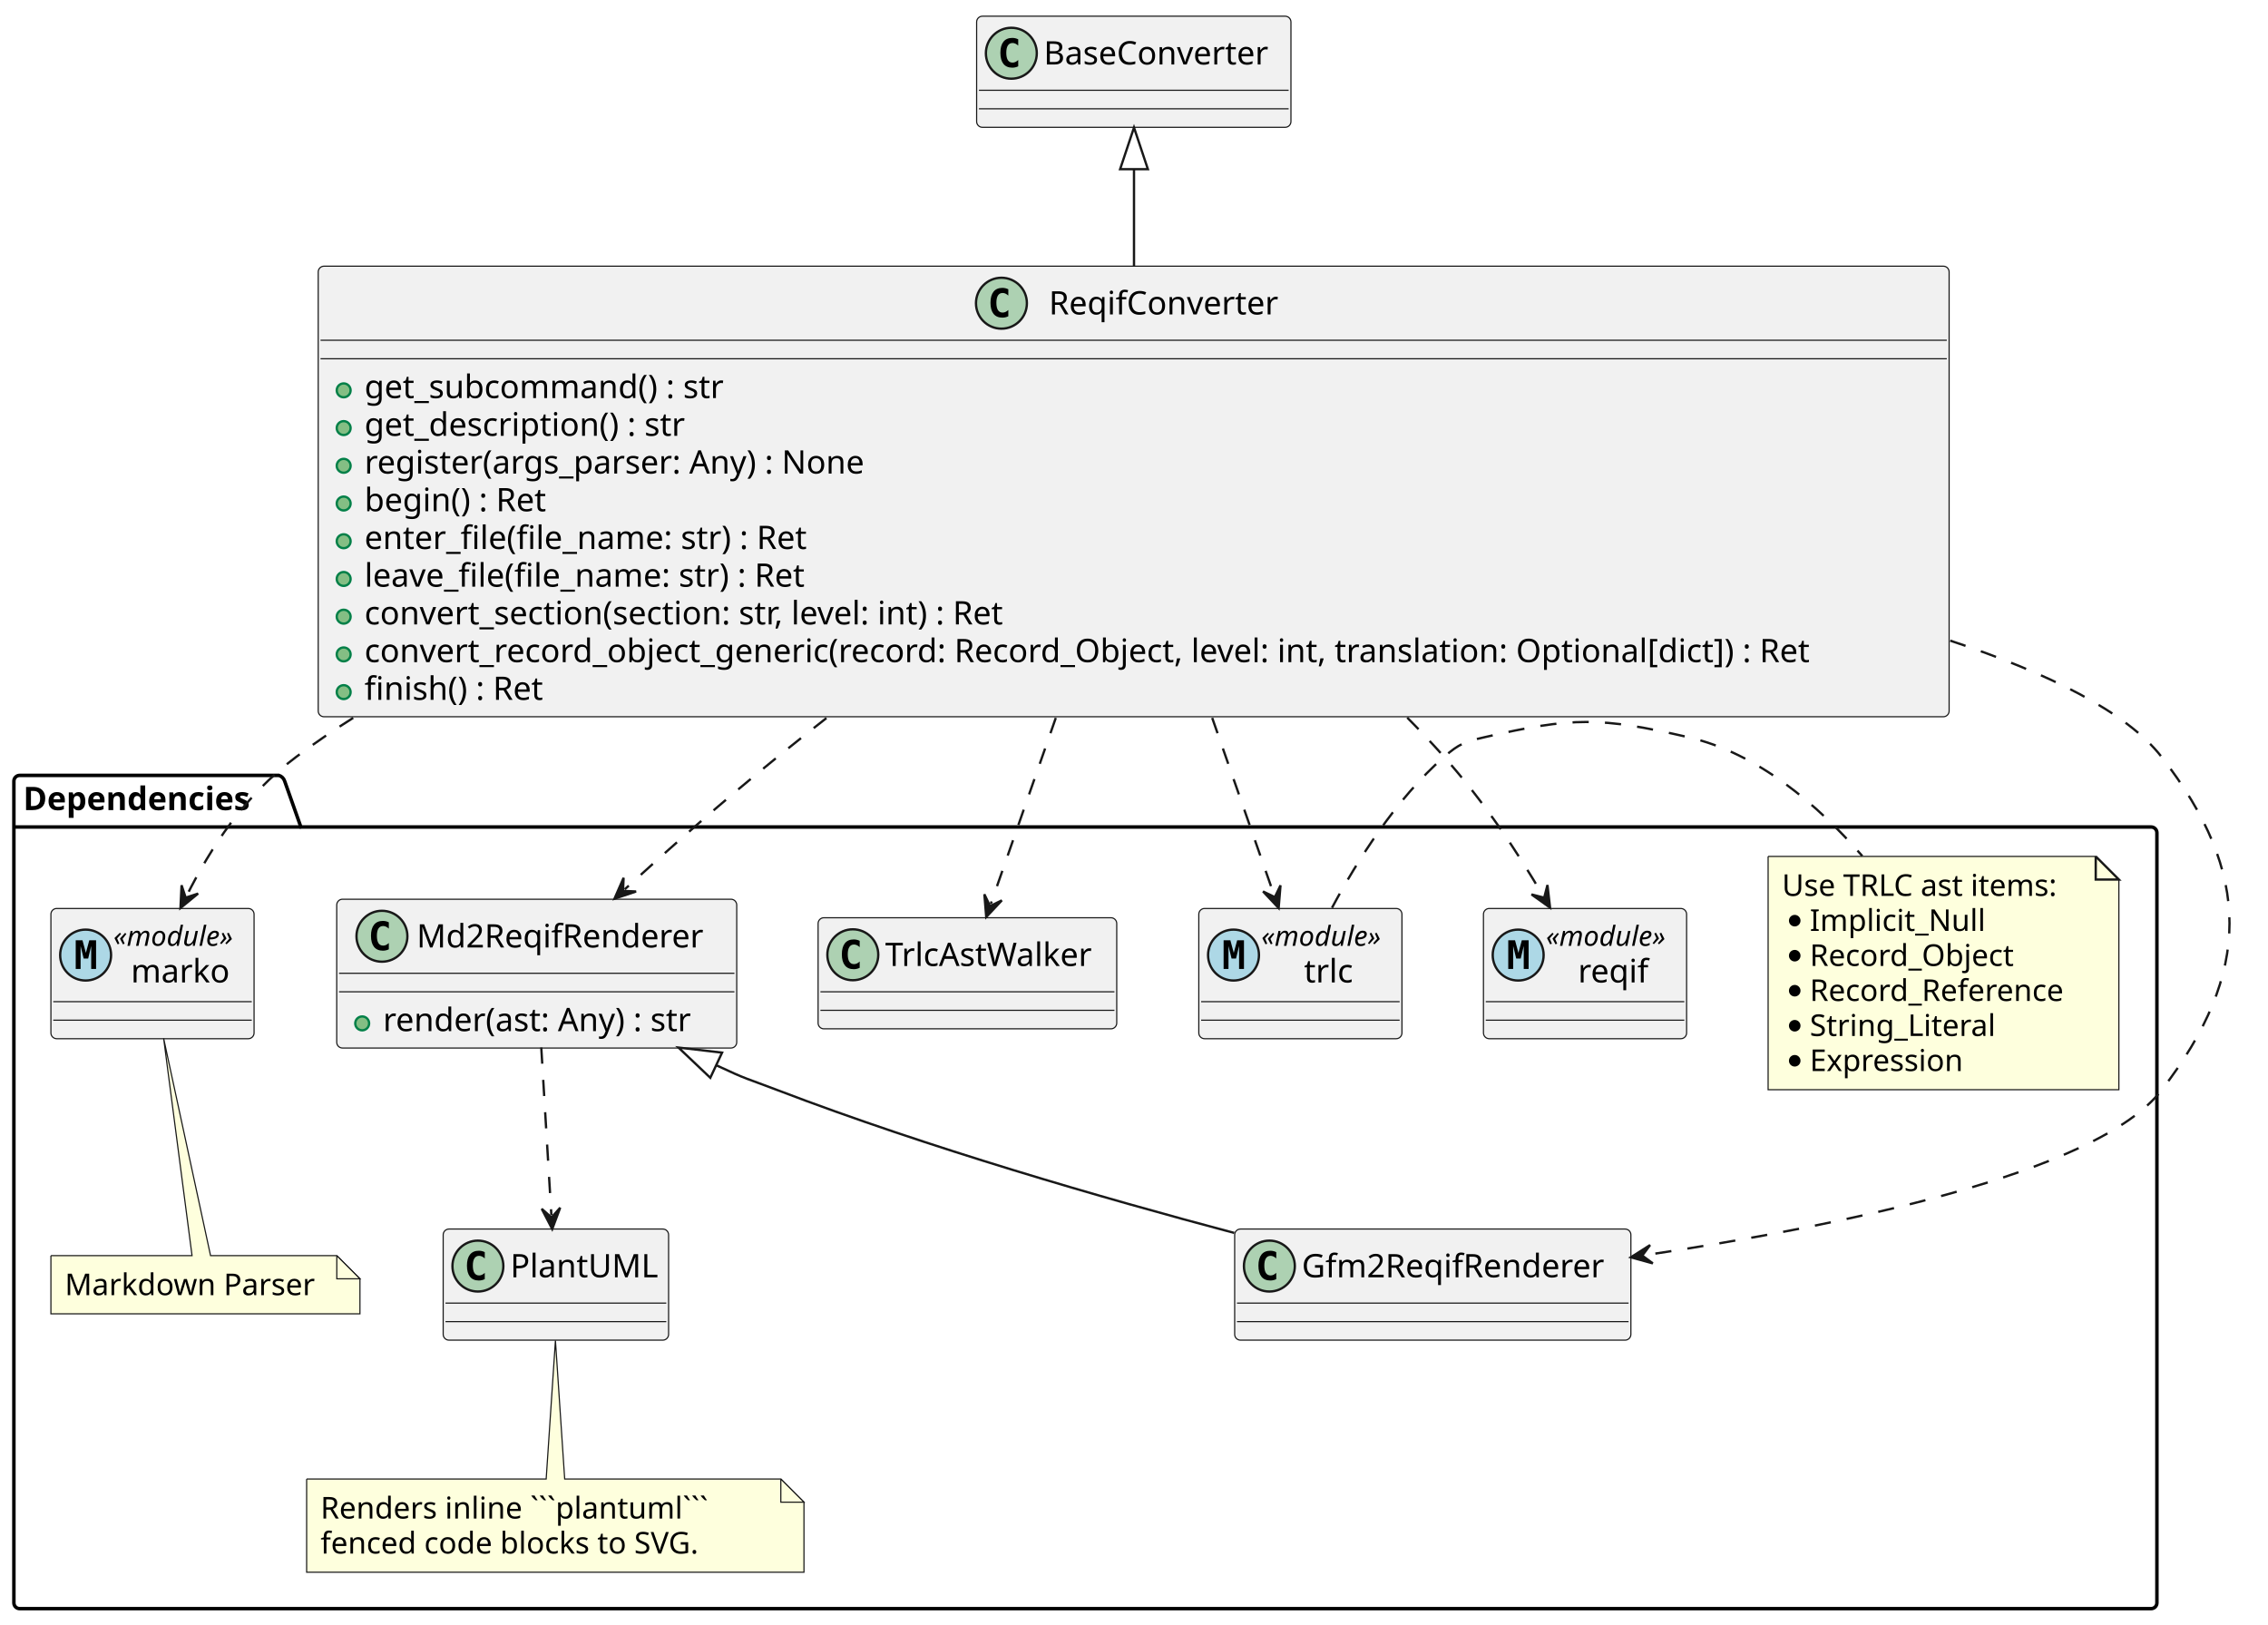
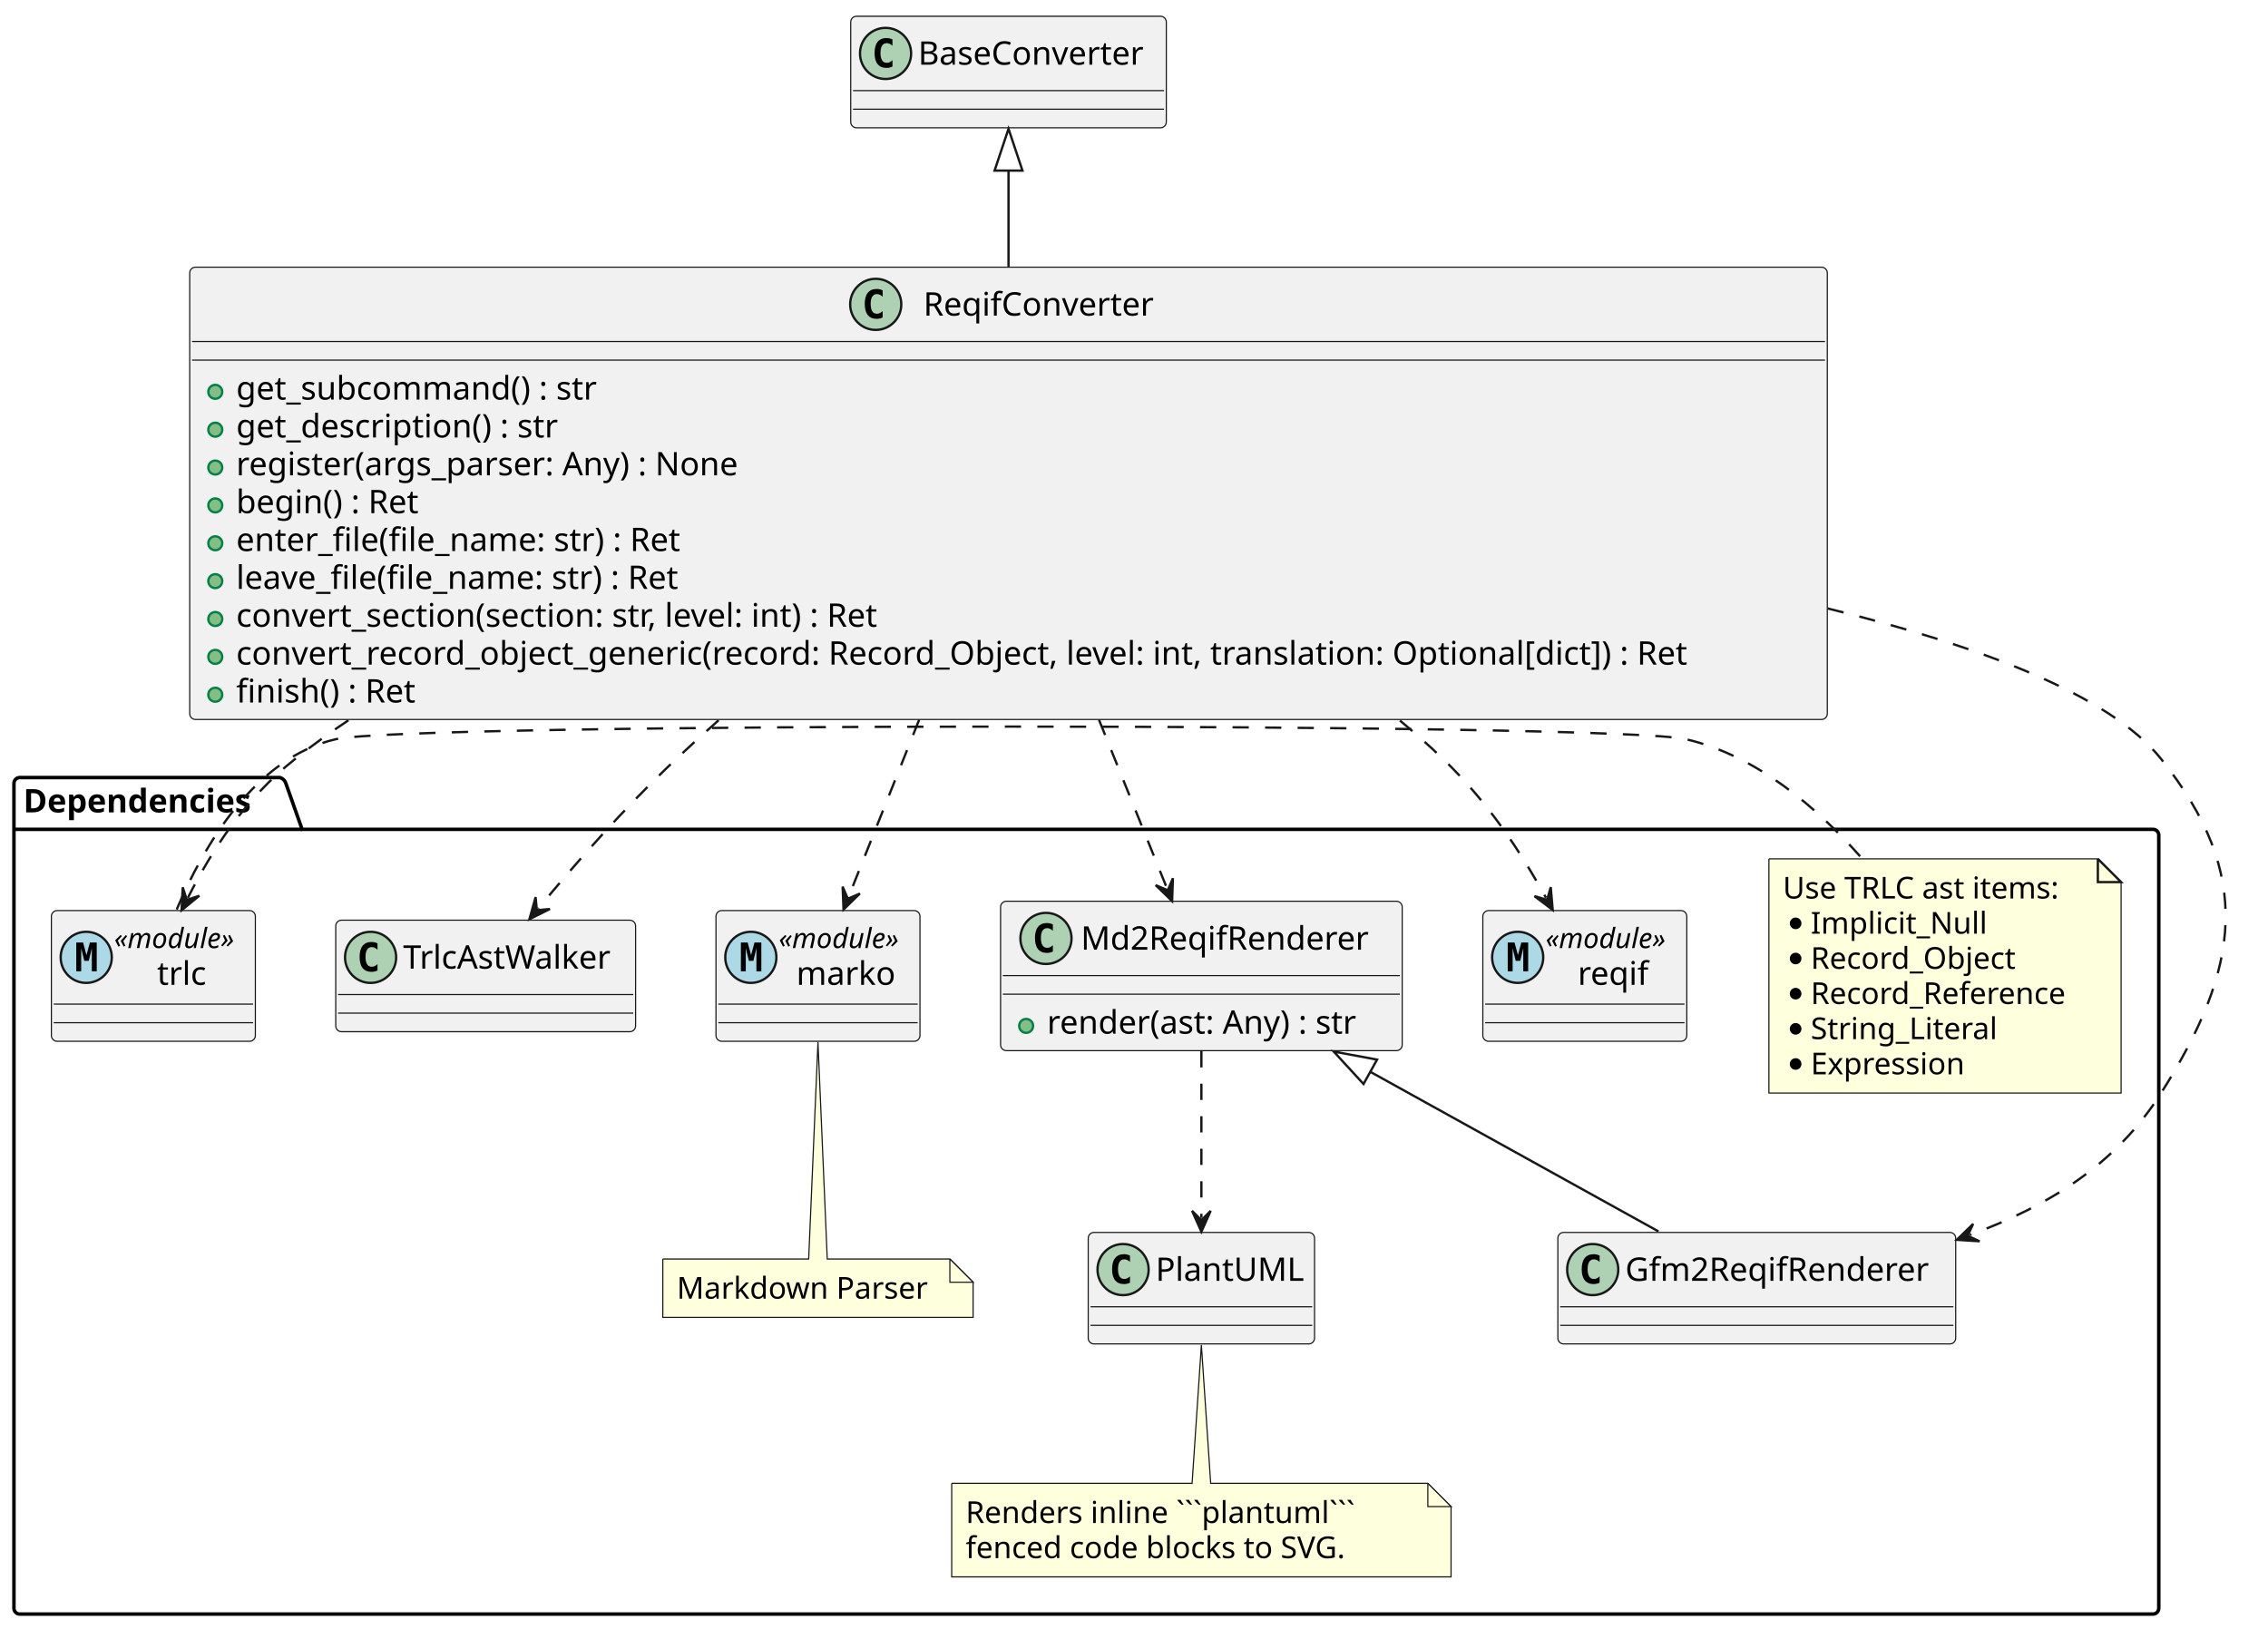
- <svg xmlns="http://www.w3.org/2000/svg" contentStyleType="text/css" data-diagram-type="CLASS" height="702px" preserveAspectRatio="none" style="width:980px;height:702px;background:#FFFFFF;" version="1.1" viewBox="0 0 980 702" width="980px" zoomAndPan="magnify">
+ <svg xmlns="http://www.w3.org/2000/svg" contentStyleType="text/css" data-diagram-type="CLASS" height="701px" preserveAspectRatio="none" style="width:976px;height:701px;background:#FFFFFF;" version="1.1" viewBox="0 0 976 701" width="976px" zoomAndPan="magnify">
  <defs />
  <g>
    <g class="cluster" data-qualified-name="Dependencies" data-source-line="17" id="ent0005">
-       <path d="M8.5,335 L120.509,335 A3.75,3.75 0 0 1 123.009,337.5 L130.009,357.297 L929.5,357.297 A2.5,2.5 0 0 1 932,359.797 L932,692.5 A2.5,2.5 0 0 1 929.5,695 L8.5,695 A2.5,2.5 0 0 1 6,692.5 L6,337.5 A2.5,2.5 0 0 1 8.5,335" fill="none" style="stroke:#000000;stroke-width:1.5;" />
-       <line style="stroke:#000000;stroke-width:1.5;" x1="6" x2="130.009" y1="357.297" y2="357.297" />
-       <text fill="#000000" font-family="sans-serif" font-size="14" font-weight="bold" lengthAdjust="spacing" textLength="111.009" x="10" y="349.995">Dependencies</text>
+       <path d="M8.5,334.67 L120.509,334.67 A3.75,3.75 0 0 1 123.009,337.17 L130.009,356.967 L926.5,356.967 A2.5,2.5 0 0 1 929,359.467 L929,692.23 A2.5,2.5 0 0 1 926.5,694.73 L8.5,694.73 A2.5,2.5 0 0 1 6,692.23 L6,337.17 A2.5,2.5 0 0 1 8.5,334.67" fill="none" style="stroke:#000000;stroke-width:1.5;" />
+       <line style="stroke:#000000;stroke-width:1.5;" x1="6" x2="130.009" y1="356.967" y2="356.967" />
+       <text fill="#000000" font-family="sans-serif" font-size="14" font-weight="bold" lengthAdjust="spacing" textLength="111.009" x="10" y="349.665">Dependencies</text>
    </g>
    <g class="entity" data-qualified-name="Dependencies.trlc" data-source-line="19" id="ent0006">
-       <rect fill="#F1F1F1" height="56.266" rx="2.5" ry="2.5" style="stroke:#181818;stroke-width:0.5;" width="87.783" x="518" y="392.5" />
-       <ellipse cx="533" cy="412.633" fill="#ADD8E6" rx="11" ry="11" style="stroke:#181818;stroke-width:1;" />
-       <path d="M528.719,406.242 L531.641,406.242 L533.109,411.68 L534.578,406.242 L537.516,406.242 L537.516,418.633 L535.406,418.633 L535.406,408.711 L534.094,414.133 L532.156,414.133 L530.828,408.711 L530.828,418.633 L528.719,418.633 L528.719,406.242 Z " fill="#000000" />
-       <text fill="#000000" font-family="sans-serif" font-size="12" font-style="italic" lengthAdjust="spacing" textLength="59.783" x="545" y="408.639">«module»</text>
-       <text fill="#000000" font-family="sans-serif" font-size="14" lengthAdjust="spacing" textLength="22.832" x="563.476" y="424.464">trlc</text>
-       <line style="stroke:#181818;stroke-width:0.5;" x1="519" x2="604.783" y1="432.766" y2="432.766" />
-       <line style="stroke:#181818;stroke-width:0.5;" x1="519" x2="604.783" y1="440.766" y2="440.766" />
+       <rect fill="#F1F1F1" height="56.266" rx="2.5" ry="2.5" style="stroke:#181818;stroke-width:0.5;" width="87.783" x="22.11" y="391.93" />
+       <ellipse cx="37.11" cy="412.063" fill="#ADD8E6" rx="11" ry="11" style="stroke:#181818;stroke-width:1;" />
+       <path d="M32.829,405.672 L35.751,405.672 L37.219,411.11 L38.688,405.672 L41.626,405.672 L41.626,418.063 L39.516,418.063 L39.516,408.141 L38.204,413.563 L36.266,413.563 L34.938,408.141 L34.938,418.063 L32.829,418.063 L32.829,405.672 Z " fill="#000000" />
+       <text fill="#000000" font-family="sans-serif" font-size="12" font-style="italic" lengthAdjust="spacing" textLength="59.783" x="49.11" y="408.069">«module»</text>
+       <text fill="#000000" font-family="sans-serif" font-size="14" lengthAdjust="spacing" textLength="22.832" x="67.586" y="423.894">trlc</text>
+       <line style="stroke:#181818;stroke-width:0.5;" x1="23.11" x2="108.893" y1="432.196" y2="432.196" />
+       <line style="stroke:#181818;stroke-width:0.5;" x1="23.11" x2="108.893" y1="440.196" y2="440.196" />
    </g>
    <g class="entity" data-qualified-name="Dependencies.GMN7" data-source-line="23" id="ent0008">
-       <path d="M764,370 L764,470.797 L915.562,470.797 L915.562,380 L905.562,370 L764,370" fill="#FEFFDD" style="stroke:#181818;stroke-width:0.5;" />
-       <path d="M905.562,370 L905.562,380 L915.562,380 L905.562,370" fill="#FEFFDD" style="stroke:#181818;stroke-width:1;" />
-       <text fill="#000000" font-family="sans-serif" font-size="13" lengthAdjust="spacing" textLength="130.336" x="770" y="387.067">Use TRLC ast items:</text>
-       <ellipse cx="775.5" cy="397.766" fill="#000000" rx="2.5" ry="2.5" />
-       <text fill="#000000" font-family="sans-serif" font-size="13" lengthAdjust="spacing" textLength="79.517" x="782" y="402.2">Implicit_Null</text>
-       <ellipse cx="775.5" cy="412.898" fill="#000000" rx="2.5" ry="2.5" />
-       <text fill="#000000" font-family="sans-serif" font-size="13" lengthAdjust="spacing" textLength="94.567" x="782" y="417.332">Record_Object</text>
-       <ellipse cx="775.5" cy="428.031" fill="#000000" rx="2.5" ry="2.5" />
-       <text fill="#000000" font-family="sans-serif" font-size="13" lengthAdjust="spacing" textLength="118.561" x="782" y="432.465">Record_Reference</text>
-       <ellipse cx="775.5" cy="443.164" fill="#000000" rx="2.5" ry="2.5" />
-       <text fill="#000000" font-family="sans-serif" font-size="13" lengthAdjust="spacing" textLength="86.169" x="782" y="447.598">String_Literal</text>
-       <ellipse cx="775.5" cy="458.297" fill="#000000" rx="2.5" ry="2.5" />
-       <text fill="#000000" font-family="sans-serif" font-size="13" lengthAdjust="spacing" textLength="70.853" x="782" y="462.731">Expression</text>
+       <path d="M761.22,369.67 L761.22,470.467 L912.782,470.467 L912.782,379.67 L902.782,369.67 L761.22,369.67" fill="#FEFFDD" style="stroke:#181818;stroke-width:0.5;" />
+       <path d="M902.782,369.67 L902.782,379.67 L912.782,379.67 L902.782,369.67" fill="#FEFFDD" style="stroke:#181818;stroke-width:1;" />
+       <text fill="#000000" font-family="sans-serif" font-size="13" lengthAdjust="spacing" textLength="130.336" x="767.22" y="386.737">Use TRLC ast items:</text>
+       <ellipse cx="772.72" cy="397.436" fill="#000000" rx="2.5" ry="2.5" />
+       <text fill="#000000" font-family="sans-serif" font-size="13" lengthAdjust="spacing" textLength="79.517" x="779.22" y="401.87">Implicit_Null</text>
+       <ellipse cx="772.72" cy="412.568" fill="#000000" rx="2.5" ry="2.5" />
+       <text fill="#000000" font-family="sans-serif" font-size="13" lengthAdjust="spacing" textLength="94.567" x="779.22" y="417.002">Record_Object</text>
+       <ellipse cx="772.72" cy="427.701" fill="#000000" rx="2.5" ry="2.5" />
+       <text fill="#000000" font-family="sans-serif" font-size="13" lengthAdjust="spacing" textLength="118.561" x="779.22" y="432.135">Record_Reference</text>
+       <ellipse cx="772.72" cy="442.834" fill="#000000" rx="2.5" ry="2.5" />
+       <text fill="#000000" font-family="sans-serif" font-size="13" lengthAdjust="spacing" textLength="86.169" x="779.22" y="447.268">String_Literal</text>
+       <ellipse cx="772.72" cy="457.967" fill="#000000" rx="2.5" ry="2.5" />
+       <text fill="#000000" font-family="sans-serif" font-size="13" lengthAdjust="spacing" textLength="70.853" x="779.22" y="462.401">Expression</text>
    </g>
    <g class="entity" data-qualified-name="Dependencies.TrlcAstWalker" data-source-line="31" id="ent0010">
-       <rect fill="#F1F1F1" height="48" rx="2.5" ry="2.5" style="stroke:#181818;stroke-width:0.5;" width="129.043" x="353.5" y="396.5" />
-       <ellipse cx="368.5" cy="412.5" fill="#ADD1B2" rx="11" ry="11" style="stroke:#181818;stroke-width:1;" />
-       <path d="M371.469,418.141 Q370.891,418.438 370.25,418.578 Q369.609,418.734 368.906,418.734 Q366.406,418.734 365.078,417.094 Q363.766,415.438 363.766,412.312 Q363.766,409.188 365.078,407.531 Q366.406,405.875 368.906,405.875 Q369.609,405.875 370.25,406.031 Q370.906,406.188 371.469,406.484 L371.469,409.203 Q370.844,408.625 370.25,408.359 Q369.656,408.078 369.031,408.078 Q367.688,408.078 367,409.156 Q366.312,410.219 366.312,412.312 Q366.312,414.406 367,415.484 Q367.688,416.547 369.031,416.547 Q369.656,416.547 370.25,416.281 Q370.844,416 371.469,415.422 L371.469,418.141 Z " fill="#000000" />
-       <text fill="#000000" font-family="sans-serif" font-size="14" lengthAdjust="spacing" textLength="97.043" x="382.5" y="417.347">TrlcAstWalker</text>
-       <line style="stroke:#181818;stroke-width:0.5;" x1="354.5" x2="481.543" y1="428.5" y2="428.5" />
-       <line style="stroke:#181818;stroke-width:0.5;" x1="354.5" x2="481.543" y1="436.5" y2="436.5" />
+       <rect fill="#F1F1F1" height="48" rx="2.5" ry="2.5" style="stroke:#181818;stroke-width:0.5;" width="129.043" x="144.48" y="396.07" />
+       <ellipse cx="159.48" cy="412.07" fill="#ADD1B2" rx="11" ry="11" style="stroke:#181818;stroke-width:1;" />
+       <path d="M162.449,417.711 Q161.871,418.007 161.23,418.148 Q160.589,418.304 159.886,418.304 Q157.386,418.304 156.058,416.664 Q154.746,415.007 154.746,411.882 Q154.746,408.757 156.058,407.101 Q157.386,405.445 159.886,405.445 Q160.589,405.445 161.23,405.601 Q161.886,405.757 162.449,406.054 L162.449,408.773 Q161.824,408.195 161.23,407.929 Q160.636,407.648 160.011,407.648 Q158.667,407.648 157.98,408.726 Q157.292,409.789 157.292,411.882 Q157.292,413.976 157.98,415.054 Q158.667,416.117 160.011,416.117 Q160.636,416.117 161.23,415.851 Q161.824,415.57 162.449,414.992 L162.449,417.711 Z " fill="#000000" />
+       <text fill="#000000" font-family="sans-serif" font-size="14" lengthAdjust="spacing" textLength="97.043" x="173.48" y="416.917">TrlcAstWalker</text>
+       <line style="stroke:#181818;stroke-width:0.5;" x1="145.48" x2="272.523" y1="428.07" y2="428.07" />
+       <line style="stroke:#181818;stroke-width:0.5;" x1="145.48" x2="272.523" y1="436.07" y2="436.07" />
    </g>
    <g class="entity" data-qualified-name="Dependencies.Md2ReqifRenderer" data-source-line="34" id="ent0011">
-       <rect fill="#F1F1F1" height="64.297" rx="2.5" ry="2.5" style="stroke:#181818;stroke-width:0.5;" width="172.843" x="145.5" y="388.5" />
-       <ellipse cx="165.038" cy="404.5" fill="#ADD1B2" rx="11" ry="11" style="stroke:#181818;stroke-width:1;" />
-       <path d="M168.007,410.141 Q167.429,410.438 166.788,410.578 Q166.148,410.734 165.445,410.734 Q162.945,410.734 161.616,409.094 Q160.304,407.438 160.304,404.312 Q160.304,401.188 161.616,399.531 Q162.945,397.875 165.445,397.875 Q166.148,397.875 166.788,398.031 Q167.445,398.188 168.007,398.484 L168.007,401.203 Q167.382,400.625 166.788,400.359 Q166.195,400.078 165.57,400.078 Q164.226,400.078 163.538,401.156 Q162.851,402.219 162.851,404.312 Q162.851,406.406 163.538,407.484 Q164.226,408.547 165.57,408.547 Q166.195,408.547 166.788,408.281 Q167.382,408 168.007,407.422 L168.007,410.141 Z " fill="#000000" />
-       <text fill="#000000" font-family="sans-serif" font-size="14" lengthAdjust="spacing" textLength="130.758" x="180.047" y="409.347">Md2ReqifRenderer</text>
-       <line style="stroke:#181818;stroke-width:0.5;" x1="146.5" x2="317.343" y1="420.5" y2="420.5" />
-       <line style="stroke:#181818;stroke-width:0.5;" x1="146.5" x2="317.343" y1="428.5" y2="428.5" />
+       <rect fill="#F1F1F1" height="64.297" rx="2.5" ry="2.5" style="stroke:#181818;stroke-width:0.5;" width="172.843" x="430.58" y="387.92" />
+       <ellipse cx="450.118" cy="403.92" fill="#ADD1B2" rx="11" ry="11" style="stroke:#181818;stroke-width:1;" />
+       <path d="M453.087,409.561 Q452.509,409.858 451.868,409.998 Q451.228,410.154 450.524,410.154 Q448.024,410.154 446.696,408.514 Q445.384,406.858 445.384,403.733 Q445.384,400.608 446.696,398.951 Q448.024,397.295 450.524,397.295 Q451.228,397.295 451.868,397.451 Q452.524,397.608 453.087,397.904 L453.087,400.623 Q452.462,400.045 451.868,399.779 Q451.274,399.498 450.649,399.498 Q449.306,399.498 448.618,400.576 Q447.931,401.639 447.931,403.733 Q447.931,405.826 448.618,406.904 Q449.306,407.967 450.649,407.967 Q451.274,407.967 451.868,407.701 Q452.462,407.42 453.087,406.842 L453.087,409.561 Z " fill="#000000" />
+       <text fill="#000000" font-family="sans-serif" font-size="14" lengthAdjust="spacing" textLength="130.758" x="465.127" y="408.767">Md2ReqifRenderer</text>
+       <line style="stroke:#181818;stroke-width:0.5;" x1="431.58" x2="602.423" y1="419.92" y2="419.92" />
+       <line style="stroke:#181818;stroke-width:0.5;" x1="431.58" x2="602.423" y1="427.92" y2="427.92" />
      <g data-visibility-modifier="PUBLIC_METHOD">
-         <ellipse cx="156.5" cy="442.148" fill="#84BE84" rx="3" ry="3" style="stroke:#038048;stroke-width:1;" />
+         <ellipse cx="441.58" cy="441.568" fill="#84BE84" rx="3" ry="3" style="stroke:#038048;stroke-width:1;" />
      </g>
-       <text fill="#000000" font-family="sans-serif" font-size="14" lengthAdjust="spacing" textLength="146.843" x="165.5" y="445.495">render(ast: Any) : str</text>
+       <text fill="#000000" font-family="sans-serif" font-size="14" lengthAdjust="spacing" textLength="146.843" x="450.58" y="444.915">render(ast: Any) : str</text>
    </g>
    <g class="entity" data-qualified-name="Dependencies.Gfm2ReqifRenderer" data-source-line="38" id="ent0012">
-       <rect fill="#F1F1F1" height="48" rx="2.5" ry="2.5" style="stroke:#181818;stroke-width:0.5;" width="171.207" x="533.5" y="531" />
-       <ellipse cx="548.5" cy="547" fill="#ADD1B2" rx="11" ry="11" style="stroke:#181818;stroke-width:1;" />
-       <path d="M551.469,552.641 Q550.891,552.938 550.25,553.078 Q549.609,553.234 548.906,553.234 Q546.406,553.234 545.078,551.594 Q543.766,549.938 543.766,546.812 Q543.766,543.688 545.078,542.031 Q546.406,540.375 548.906,540.375 Q549.609,540.375 550.25,540.531 Q550.906,540.688 551.469,540.984 L551.469,543.703 Q550.844,543.125 550.25,542.859 Q549.656,542.578 549.031,542.578 Q547.688,542.578 547,543.656 Q546.312,544.719 546.312,546.812 Q546.312,548.906 547,549.984 Q547.688,551.047 549.031,551.047 Q549.656,551.047 550.25,550.781 Q550.844,550.5 551.469,549.922 L551.469,552.641 Z " fill="#000000" />
-       <text fill="#000000" font-family="sans-serif" font-size="14" lengthAdjust="spacing" textLength="139.207" x="562.5" y="551.847">Gfm2ReqifRenderer</text>
-       <line style="stroke:#181818;stroke-width:0.5;" x1="534.5" x2="703.707" y1="563" y2="563" />
-       <line style="stroke:#181818;stroke-width:0.5;" x1="534.5" x2="703.707" y1="571" y2="571" />
+       <rect fill="#F1F1F1" height="48" rx="2.5" ry="2.5" style="stroke:#181818;stroke-width:0.5;" width="171.207" x="670.4" y="530.46" />
+       <ellipse cx="685.4" cy="546.46" fill="#ADD1B2" rx="11" ry="11" style="stroke:#181818;stroke-width:1;" />
+       <path d="M688.369,552.101 Q687.791,552.398 687.15,552.538 Q686.509,552.694 685.806,552.694 Q683.306,552.694 681.978,551.054 Q680.666,549.398 680.666,546.273 Q680.666,543.148 681.978,541.491 Q683.306,539.835 685.806,539.835 Q686.509,539.835 687.15,539.991 Q687.806,540.148 688.369,540.444 L688.369,543.163 Q687.744,542.585 687.15,542.319 Q686.556,542.038 685.931,542.038 Q684.587,542.038 683.9,543.116 Q683.212,544.179 683.212,546.273 Q683.212,548.366 683.9,549.444 Q684.587,550.507 685.931,550.507 Q686.556,550.507 687.15,550.241 Q687.744,549.96 688.369,549.382 L688.369,552.101 Z " fill="#000000" />
+       <text fill="#000000" font-family="sans-serif" font-size="14" lengthAdjust="spacing" textLength="139.207" x="699.4" y="551.307">Gfm2ReqifRenderer</text>
+       <line style="stroke:#181818;stroke-width:0.5;" x1="671.4" x2="840.607" y1="562.46" y2="562.46" />
+       <line style="stroke:#181818;stroke-width:0.5;" x1="671.4" x2="840.607" y1="570.46" y2="570.46" />
    </g>
    <g class="entity" data-qualified-name="Dependencies.marko" data-source-line="41" id="ent0014">
-       <rect fill="#F1F1F1" height="56.266" rx="2.5" ry="2.5" style="stroke:#181818;stroke-width:0.5;" width="87.783" x="22" y="392.5" />
-       <ellipse cx="37" cy="412.633" fill="#ADD8E6" rx="11" ry="11" style="stroke:#181818;stroke-width:1;" />
-       <path d="M32.719,406.242 L35.641,406.242 L37.109,411.68 L38.578,406.242 L41.516,406.242 L41.516,418.633 L39.406,418.633 L39.406,408.711 L38.094,414.133 L36.156,414.133 L34.828,408.711 L34.828,418.633 L32.719,418.633 L32.719,406.242 Z " fill="#000000" />
-       <text fill="#000000" font-family="sans-serif" font-size="12" font-style="italic" lengthAdjust="spacing" textLength="59.783" x="49" y="408.639">«module»</text>
-       <text fill="#000000" font-family="sans-serif" font-size="14" lengthAdjust="spacing" textLength="44.645" x="56.569" y="424.464">marko</text>
-       <line style="stroke:#181818;stroke-width:0.5;" x1="23" x2="108.783" y1="432.766" y2="432.766" />
-       <line style="stroke:#181818;stroke-width:0.5;" x1="23" x2="108.783" y1="440.766" y2="440.766" />
+       <rect fill="#F1F1F1" height="56.266" rx="2.5" ry="2.5" style="stroke:#181818;stroke-width:0.5;" width="87.783" x="308.11" y="391.93" />
+       <ellipse cx="323.11" cy="412.063" fill="#ADD8E6" rx="11" ry="11" style="stroke:#181818;stroke-width:1;" />
+       <path d="M318.829,405.672 L321.751,405.672 L323.219,411.11 L324.688,405.672 L327.626,405.672 L327.626,418.063 L325.516,418.063 L325.516,408.141 L324.204,413.563 L322.266,413.563 L320.938,408.141 L320.938,418.063 L318.829,418.063 L318.829,405.672 Z " fill="#000000" />
+       <text fill="#000000" font-family="sans-serif" font-size="12" font-style="italic" lengthAdjust="spacing" textLength="59.783" x="335.11" y="408.069">«module»</text>
+       <text fill="#000000" font-family="sans-serif" font-size="14" lengthAdjust="spacing" textLength="44.645" x="342.679" y="423.894">marko</text>
+       <line style="stroke:#181818;stroke-width:0.5;" x1="309.11" x2="394.893" y1="432.196" y2="432.196" />
+       <line style="stroke:#181818;stroke-width:0.5;" x1="309.11" x2="394.893" y1="440.196" y2="440.196" />
    </g>
    <g class="entity" data-qualified-name="Dependencies.GMN15" data-source-line="44" id="ent0016">
-       <path d="M22,542.5 L22,567.633 A0,0 0 0 0 22,567.633 L155.531,567.633 A0,0 0 0 0 155.531,567.633 L155.531,552.5 L145.531,542.5 L90.98,542.5 L70.71,448.63 L82.98,542.5 L22,542.5 A0,0 0 0 0 22,542.5" fill="#FEFFDD" style="stroke:#181818;stroke-width:0.5;" />
-       <path d="M145.531,542.5 L145.531,552.5 L155.531,552.5 L145.531,542.5" fill="#FEFFDD" style="stroke:#181818;stroke-width:0.5;" />
-       <text fill="#000000" font-family="sans-serif" font-size="13" lengthAdjust="spacing" textLength="112.531" x="28" y="559.567">Markdown Parser</text>
+       <path d="M285.23,541.9 L285.23,567.033 A0,0 0 0 0 285.23,567.033 L418.761,567.033 A0,0 0 0 0 418.761,567.033 L418.761,551.9 L408.761,541.9 L356,541.9 L352,448.5 L348,541.9 L285.23,541.9 A0,0 0 0 0 285.23,541.9" fill="#FEFFDD" style="stroke:#181818;stroke-width:0.5;" />
+       <path d="M408.761,541.9 L408.761,551.9 L418.761,551.9 L408.761,541.9" fill="#FEFFDD" style="stroke:#181818;stroke-width:0.5;" />
+       <text fill="#000000" font-family="sans-serif" font-size="13" lengthAdjust="spacing" textLength="112.531" x="291.23" y="558.967">Markdown Parser</text>
    </g>
    <g class="entity" data-qualified-name="Dependencies.PlantUML" data-source-line="47" id="ent0018">
-       <rect fill="#F1F1F1" height="48" rx="2.5" ry="2.5" style="stroke:#181818;stroke-width:0.5;" width="97.399" x="191.5" y="531" />
-       <ellipse cx="206.5" cy="547" fill="#ADD1B2" rx="11" ry="11" style="stroke:#181818;stroke-width:1;" />
-       <path d="M209.469,552.641 Q208.891,552.938 208.25,553.078 Q207.609,553.234 206.906,553.234 Q204.406,553.234 203.078,551.594 Q201.766,549.938 201.766,546.812 Q201.766,543.688 203.078,542.031 Q204.406,540.375 206.906,540.375 Q207.609,540.375 208.25,540.531 Q208.906,540.688 209.469,540.984 L209.469,543.703 Q208.844,543.125 208.25,542.859 Q207.656,542.578 207.031,542.578 Q205.688,542.578 205,543.656 Q204.312,544.719 204.312,546.812 Q204.312,548.906 205,549.984 Q205.688,551.047 207.031,551.047 Q207.656,551.047 208.25,550.781 Q208.844,550.5 209.469,549.922 L209.469,552.641 Z " fill="#000000" />
-       <text fill="#000000" font-family="sans-serif" font-size="14" lengthAdjust="spacing" textLength="65.399" x="220.5" y="551.847">PlantUML</text>
-       <line style="stroke:#181818;stroke-width:0.5;" x1="192.5" x2="287.899" y1="563" y2="563" />
-       <line style="stroke:#181818;stroke-width:0.5;" x1="192.5" x2="287.899" y1="571" y2="571" />
+       <rect fill="#F1F1F1" height="48" rx="2.5" ry="2.5" style="stroke:#181818;stroke-width:0.5;" width="97.399" x="468.3" y="530.46" />
+       <ellipse cx="483.3" cy="546.46" fill="#ADD1B2" rx="11" ry="11" style="stroke:#181818;stroke-width:1;" />
+       <path d="M486.269,552.101 Q485.691,552.398 485.05,552.538 Q484.409,552.694 483.706,552.694 Q481.206,552.694 479.878,551.054 Q478.566,549.398 478.566,546.273 Q478.566,543.148 479.878,541.491 Q481.206,539.835 483.706,539.835 Q484.409,539.835 485.05,539.991 Q485.706,540.148 486.269,540.444 L486.269,543.163 Q485.644,542.585 485.05,542.319 Q484.456,542.038 483.831,542.038 Q482.488,542.038 481.8,543.116 Q481.113,544.179 481.113,546.273 Q481.113,548.366 481.8,549.444 Q482.488,550.507 483.831,550.507 Q484.456,550.507 485.05,550.241 Q485.644,549.96 486.269,549.382 L486.269,552.101 Z " fill="#000000" />
+       <text fill="#000000" font-family="sans-serif" font-size="14" lengthAdjust="spacing" textLength="65.399" x="497.3" y="551.307">PlantUML</text>
+       <line style="stroke:#181818;stroke-width:0.5;" x1="469.3" x2="564.699" y1="562.46" y2="562.46" />
+       <line style="stroke:#181818;stroke-width:0.5;" x1="469.3" x2="564.699" y1="570.46" y2="570.46" />
    </g>
    <g class="entity" data-qualified-name="Dependencies.GMN19" data-source-line="50" id="ent0020">
-       <path d="M132.5,639 L132.5,679.266 A0,0 0 0 0 132.5,679.266 L347.396,679.266 A0,0 0 0 0 347.396,679.266 L347.396,649 L337.396,639 L244,639 L240,579.15 L236,639 L132.5,639 A0,0 0 0 0 132.5,639" fill="#FEFFDD" style="stroke:#181818;stroke-width:0.5;" />
-       <path d="M337.396,639 L337.396,649 L347.396,649 L337.396,639" fill="#FEFFDD" style="stroke:#181818;stroke-width:0.5;" />
-       <text fill="#000000" font-family="sans-serif" font-size="13" lengthAdjust="spacing" textLength="193.895" x="138.5" y="656.067">Renders inline ```plantuml```</text>
-       <text fill="#000000" font-family="sans-serif" font-size="13" lengthAdjust="spacing" textLength="177.76" x="138.5" y="671.2">fenced code blocks to SVG.</text>
+       <path d="M409.55,638.46 L409.55,678.726 A0,0 0 0 0 409.55,678.726 L624.446,678.726 A0,0 0 0 0 624.446,678.726 L624.446,648.46 L614.446,638.46 L521,638.46 L517,578.9 L513,638.46 L409.55,638.46 A0,0 0 0 0 409.55,638.46" fill="#FEFFDD" style="stroke:#181818;stroke-width:0.5;" />
+       <path d="M614.446,638.46 L614.446,648.46 L624.446,648.46 L614.446,638.46" fill="#FEFFDD" style="stroke:#181818;stroke-width:0.5;" />
+       <text fill="#000000" font-family="sans-serif" font-size="13" lengthAdjust="spacing" textLength="193.895" x="415.55" y="655.527">Renders inline ```plantuml```</text>
+       <text fill="#000000" font-family="sans-serif" font-size="13" lengthAdjust="spacing" textLength="177.76" x="415.55" y="670.66">fenced code blocks to SVG.</text>
    </g>
    <g class="entity" data-qualified-name="Dependencies.reqif" data-source-line="54" id="ent0022">
-       <rect fill="#F1F1F1" height="56.266" rx="2.5" ry="2.5" style="stroke:#181818;stroke-width:0.5;" width="87.783" x="641" y="392.5" />
-       <ellipse cx="656" cy="412.633" fill="#ADD8E6" rx="11" ry="11" style="stroke:#181818;stroke-width:1;" />
-       <path d="M651.719,406.242 L654.641,406.242 L656.109,411.68 L657.578,406.242 L660.516,406.242 L660.516,418.633 L658.406,418.633 L658.406,408.711 L657.094,414.133 L655.156,414.133 L653.828,408.711 L653.828,418.633 L651.719,418.633 L651.719,406.242 Z " fill="#000000" />
-       <text fill="#000000" font-family="sans-serif" font-size="12" font-style="italic" lengthAdjust="spacing" textLength="59.783" x="668" y="408.639">«module»</text>
-       <text fill="#000000" font-family="sans-serif" font-size="14" lengthAdjust="spacing" textLength="32.074" x="681.855" y="424.464">reqif</text>
-       <line style="stroke:#181818;stroke-width:0.5;" x1="642" x2="727.783" y1="432.766" y2="432.766" />
-       <line style="stroke:#181818;stroke-width:0.5;" x1="642" x2="727.783" y1="440.766" y2="440.766" />
+       <rect fill="#F1F1F1" height="56.266" rx="2.5" ry="2.5" style="stroke:#181818;stroke-width:0.5;" width="87.783" x="638.11" y="391.93" />
+       <ellipse cx="653.11" cy="412.063" fill="#ADD8E6" rx="11" ry="11" style="stroke:#181818;stroke-width:1;" />
+       <path d="M648.829,405.672 L651.751,405.672 L653.219,411.11 L654.688,405.672 L657.626,405.672 L657.626,418.063 L655.516,418.063 L655.516,408.141 L654.204,413.563 L652.266,413.563 L650.938,408.141 L650.938,418.063 L648.829,418.063 L648.829,405.672 Z " fill="#000000" />
+       <text fill="#000000" font-family="sans-serif" font-size="12" font-style="italic" lengthAdjust="spacing" textLength="59.783" x="665.11" y="408.069">«module»</text>
+       <text fill="#000000" font-family="sans-serif" font-size="14" lengthAdjust="spacing" textLength="32.074" x="678.965" y="423.894">reqif</text>
+       <line style="stroke:#181818;stroke-width:0.5;" x1="639.11" x2="724.893" y1="432.196" y2="432.196" />
+       <line style="stroke:#181818;stroke-width:0.5;" x1="639.11" x2="724.893" y1="440.196" y2="440.196" />
    </g>
    <g class="entity" data-qualified-name="BaseConverter" data-source-line="2" id="ent0002">
-       <rect fill="#F1F1F1" height="48" rx="2.5" ry="2.5" style="stroke:#181818;stroke-width:0.5;" width="135.817" x="422" y="7" />
-       <ellipse cx="437" cy="23" fill="#ADD1B2" rx="11" ry="11" style="stroke:#181818;stroke-width:1;" />
-       <path d="M439.969,28.641 Q439.391,28.938 438.75,29.078 Q438.109,29.234 437.406,29.234 Q434.906,29.234 433.578,27.594 Q432.266,25.938 432.266,22.812 Q432.266,19.688 433.578,18.031 Q434.906,16.375 437.406,16.375 Q438.109,16.375 438.75,16.531 Q439.406,16.688 439.969,16.984 L439.969,19.703 Q439.344,19.125 438.75,18.859 Q438.156,18.578 437.531,18.578 Q436.188,18.578 435.5,19.656 Q434.812,20.719 434.812,22.812 Q434.812,24.906 435.5,25.984 Q436.188,27.047 437.531,27.047 Q438.156,27.047 438.75,26.781 Q439.344,26.5 439.969,25.922 L439.969,28.641 Z " fill="#000000" />
-       <text fill="#000000" font-family="sans-serif" font-size="14" lengthAdjust="spacing" textLength="103.817" x="451" y="27.847">BaseConverter</text>
-       <line style="stroke:#181818;stroke-width:0.5;" x1="423" x2="556.817" y1="39" y2="39" />
-       <line style="stroke:#181818;stroke-width:0.5;" x1="423" x2="556.817" y1="47" y2="47" />
+       <rect fill="#F1F1F1" height="48" rx="2.5" ry="2.5" style="stroke:#181818;stroke-width:0.5;" width="135.817" x="366.09" y="7" />
+       <ellipse cx="381.09" cy="23" fill="#ADD1B2" rx="11" ry="11" style="stroke:#181818;stroke-width:1;" />
+       <path d="M384.059,28.641 Q383.481,28.938 382.84,29.078 Q382.199,29.234 381.496,29.234 Q378.996,29.234 377.668,27.594 Q376.356,25.938 376.356,22.812 Q376.356,19.688 377.668,18.031 Q378.996,16.375 381.496,16.375 Q382.199,16.375 382.84,16.531 Q383.496,16.688 384.059,16.984 L384.059,19.703 Q383.434,19.125 382.84,18.859 Q382.246,18.578 381.621,18.578 Q380.277,18.578 379.59,19.656 Q378.902,20.719 378.902,22.812 Q378.902,24.906 379.59,25.984 Q380.277,27.047 381.621,27.047 Q382.246,27.047 382.84,26.781 Q383.434,26.5 384.059,25.922 L384.059,28.641 Z " fill="#000000" />
+       <text fill="#000000" font-family="sans-serif" font-size="14" lengthAdjust="spacing" textLength="103.817" x="395.09" y="27.847">BaseConverter</text>
+       <line style="stroke:#181818;stroke-width:0.5;" x1="367.09" x2="500.907" y1="39" y2="39" />
+       <line style="stroke:#181818;stroke-width:0.5;" x1="367.09" x2="500.907" y1="47" y2="47" />
    </g>
    <g class="entity" data-qualified-name="ReqifConverter" data-source-line="4" id="ent0003">
-       <rect fill="#F1F1F1" height="194.672" rx="2.5" ry="2.5" style="stroke:#181818;stroke-width:0.5;" width="704.713" x="137.5" y="115" />
-       <ellipse cx="432.72" cy="131" fill="#ADD1B2" rx="11" ry="11" style="stroke:#181818;stroke-width:1;" />
-       <path d="M435.689,136.641 Q435.111,136.938 434.47,137.078 Q433.83,137.234 433.127,137.234 Q430.627,137.234 429.298,135.594 Q427.986,133.938 427.986,130.812 Q427.986,127.688 429.298,126.031 Q430.627,124.375 433.127,124.375 Q433.83,124.375 434.47,124.531 Q435.127,124.688 435.689,124.984 L435.689,127.703 Q435.064,127.125 434.47,126.859 Q433.877,126.578 433.252,126.578 Q431.908,126.578 431.22,127.656 Q430.533,128.719 430.533,130.812 Q430.533,132.906 431.22,133.984 Q431.908,135.047 433.252,135.047 Q433.877,135.047 434.47,134.781 Q435.064,134.5 435.689,133.922 L435.689,136.641 Z " fill="#000000" />
-       <text fill="#000000" font-family="sans-serif" font-size="14" lengthAdjust="spacing" textLength="105.772" x="453.22" y="135.847">ReqifConverter</text>
-       <line style="stroke:#181818;stroke-width:0.5;" x1="138.5" x2="841.213" y1="147" y2="147" />
-       <line style="stroke:#181818;stroke-width:0.5;" x1="138.5" x2="841.213" y1="155" y2="155" />
+       <rect fill="#F1F1F1" height="194.672" rx="2.5" ry="2.5" style="stroke:#181818;stroke-width:0.5;" width="704.713" x="81.64" y="115" />
+       <ellipse cx="376.86" cy="131" fill="#ADD1B2" rx="11" ry="11" style="stroke:#181818;stroke-width:1;" />
+       <path d="M379.829,136.641 Q379.251,136.938 378.61,137.078 Q377.97,137.234 377.267,137.234 Q374.767,137.234 373.438,135.594 Q372.126,133.938 372.126,130.812 Q372.126,127.688 373.438,126.031 Q374.767,124.375 377.267,124.375 Q377.97,124.375 378.61,124.531 Q379.267,124.688 379.829,124.984 L379.829,127.703 Q379.204,127.125 378.61,126.859 Q378.017,126.578 377.392,126.578 Q376.048,126.578 375.36,127.656 Q374.673,128.719 374.673,130.812 Q374.673,132.906 375.36,133.984 Q376.048,135.047 377.392,135.047 Q378.017,135.047 378.61,134.781 Q379.204,134.5 379.829,133.922 L379.829,136.641 Z " fill="#000000" />
+       <text fill="#000000" font-family="sans-serif" font-size="14" lengthAdjust="spacing" textLength="105.772" x="397.36" y="135.847">ReqifConverter</text>
+       <line style="stroke:#181818;stroke-width:0.5;" x1="82.64" x2="785.353" y1="147" y2="147" />
+       <line style="stroke:#181818;stroke-width:0.5;" x1="82.64" x2="785.353" y1="155" y2="155" />
      <g data-visibility-modifier="PUBLIC_METHOD">
-         <ellipse cx="148.5" cy="168.648" fill="#84BE84" rx="3" ry="3" style="stroke:#038048;stroke-width:1;" />
+         <ellipse cx="92.64" cy="168.648" fill="#84BE84" rx="3" ry="3" style="stroke:#038048;stroke-width:1;" />
      </g>
-       <text fill="#000000" font-family="sans-serif" font-size="14" lengthAdjust="spacing" textLength="168" x="157.5" y="171.995">get_subcommand() : str</text>
+       <text fill="#000000" font-family="sans-serif" font-size="14" lengthAdjust="spacing" textLength="168" x="101.64" y="171.995">get_subcommand() : str</text>
      <g data-visibility-modifier="PUBLIC_METHOD">
-         <ellipse cx="148.5" cy="184.945" fill="#84BE84" rx="3" ry="3" style="stroke:#038048;stroke-width:1;" />
+         <ellipse cx="92.64" cy="184.945" fill="#84BE84" rx="3" ry="3" style="stroke:#038048;stroke-width:1;" />
      </g>
-       <text fill="#000000" font-family="sans-serif" font-size="14" lengthAdjust="spacing" textLength="150.91" x="157.5" y="188.292">get_description() : str</text>
+       <text fill="#000000" font-family="sans-serif" font-size="14" lengthAdjust="spacing" textLength="150.91" x="101.64" y="188.292">get_description() : str</text>
      <g data-visibility-modifier="PUBLIC_METHOD">
-         <ellipse cx="148.5" cy="201.242" fill="#84BE84" rx="3" ry="3" style="stroke:#038048;stroke-width:1;" />
+         <ellipse cx="92.64" cy="201.242" fill="#84BE84" rx="3" ry="3" style="stroke:#038048;stroke-width:1;" />
      </g>
-       <text fill="#000000" font-family="sans-serif" font-size="14" lengthAdjust="spacing" textLength="233.666" x="157.5" y="204.589">register(args_parser: Any) : None</text>
+       <text fill="#000000" font-family="sans-serif" font-size="14" lengthAdjust="spacing" textLength="233.666" x="101.64" y="204.589">register(args_parser: Any) : None</text>
      <g data-visibility-modifier="PUBLIC_METHOD">
-         <ellipse cx="148.5" cy="217.539" fill="#84BE84" rx="3" ry="3" style="stroke:#038048;stroke-width:1;" />
+         <ellipse cx="92.64" cy="217.539" fill="#84BE84" rx="3" ry="3" style="stroke:#038048;stroke-width:1;" />
      </g>
-       <text fill="#000000" font-family="sans-serif" font-size="14" lengthAdjust="spacing" textLength="87.52" x="157.5" y="220.886">begin() : Ret</text>
+       <text fill="#000000" font-family="sans-serif" font-size="14" lengthAdjust="spacing" textLength="87.52" x="101.64" y="220.886">begin() : Ret</text>
      <g data-visibility-modifier="PUBLIC_METHOD">
-         <ellipse cx="148.5" cy="233.836" fill="#84BE84" rx="3" ry="3" style="stroke:#038048;stroke-width:1;" />
+         <ellipse cx="92.64" cy="233.836" fill="#84BE84" rx="3" ry="3" style="stroke:#038048;stroke-width:1;" />
      </g>
-       <text fill="#000000" font-family="sans-serif" font-size="14" lengthAdjust="spacing" textLength="209.768" x="157.5" y="237.183">enter_file(file_name: str) : Ret</text>
+       <text fill="#000000" font-family="sans-serif" font-size="14" lengthAdjust="spacing" textLength="209.768" x="101.64" y="237.183">enter_file(file_name: str) : Ret</text>
      <g data-visibility-modifier="PUBLIC_METHOD">
-         <ellipse cx="148.5" cy="250.133" fill="#84BE84" rx="3" ry="3" style="stroke:#038048;stroke-width:1;" />
+         <ellipse cx="92.64" cy="250.133" fill="#84BE84" rx="3" ry="3" style="stroke:#038048;stroke-width:1;" />
      </g>
-       <text fill="#000000" font-family="sans-serif" font-size="14" lengthAdjust="spacing" textLength="210.403" x="157.5" y="253.48">leave_file(file_name: str) : Ret</text>
+       <text fill="#000000" font-family="sans-serif" font-size="14" lengthAdjust="spacing" textLength="210.403" x="101.64" y="253.48">leave_file(file_name: str) : Ret</text>
      <g data-visibility-modifier="PUBLIC_METHOD">
-         <ellipse cx="148.5" cy="266.43" fill="#84BE84" rx="3" ry="3" style="stroke:#038048;stroke-width:1;" />
+         <ellipse cx="92.64" cy="266.43" fill="#84BE84" rx="3" ry="3" style="stroke:#038048;stroke-width:1;" />
      </g>
-       <text fill="#000000" font-family="sans-serif" font-size="14" lengthAdjust="spacing" textLength="306.81" x="157.5" y="269.776">convert_section(section: str, level: int) : Ret</text>
+       <text fill="#000000" font-family="sans-serif" font-size="14" lengthAdjust="spacing" textLength="306.81" x="101.64" y="269.776">convert_section(section: str, level: int) : Ret</text>
      <g data-visibility-modifier="PUBLIC_METHOD">
-         <ellipse cx="148.5" cy="282.727" fill="#84BE84" rx="3" ry="3" style="stroke:#038048;stroke-width:1;" />
+         <ellipse cx="92.64" cy="282.727" fill="#84BE84" rx="3" ry="3" style="stroke:#038048;stroke-width:1;" />
      </g>
-       <text fill="#000000" font-family="sans-serif" font-size="14" lengthAdjust="spacing" textLength="678.713" x="157.5" y="286.073">convert_record_object_generic(record: Record_Object, level: int, translation: Optional[dict]) : Ret</text>
+       <text fill="#000000" font-family="sans-serif" font-size="14" lengthAdjust="spacing" textLength="678.713" x="101.64" y="286.073">convert_record_object_generic(record: Record_Object, level: int, translation: Optional[dict]) : Ret</text>
      <g data-visibility-modifier="PUBLIC_METHOD">
-         <ellipse cx="148.5" cy="299.023" fill="#84BE84" rx="3" ry="3" style="stroke:#038048;stroke-width:1;" />
+         <ellipse cx="92.64" cy="299.023" fill="#84BE84" rx="3" ry="3" style="stroke:#038048;stroke-width:1;" />
      </g>
-       <text fill="#000000" font-family="sans-serif" font-size="14" lengthAdjust="spacing" textLength="86.119" x="157.5" y="302.37">finish() : Ret</text>
+       <text fill="#000000" font-family="sans-serif" font-size="14" lengthAdjust="spacing" textLength="86.119" x="101.64" y="302.37">finish() : Ret</text>
    </g>
    <g class="link" data-entity-1="ent0002" data-entity-2="ent0003" data-link-type="extension" data-source-line="5" id="lnk4">
-       <path d="M490,73.1 C490,88.72 490,92.52 490,114.89" fill="none" id="BaseConverter-backto-ReqifConverter" style="stroke:#181818;stroke-width:1;" />
-       <polygon fill="none" points="490,55.1,484,73.1,496,73.1,490,55.1" style="stroke:#181818;stroke-width:1;" />
+       <path d="M434,73.44 C434,89.01 434,92.6 434,114.76" fill="none" id="BaseConverter-backto-ReqifConverter" style="stroke:#181818;stroke-width:1;" />
+       <polygon fill="none" points="434,55.44,428,73.44,440,73.44,434,55.44" style="stroke:#181818;stroke-width:1;" />
    </g>
    <g class="link" data-entity-1="ent0006" data-entity-2="ent0008" data-link-type="association" data-source-line="23" id="lnk9">
-       <path d="M575.55,392.22 C586.38,371.99 603.18,345.21 624,327 C630.51,321.31 633.07,320.44 641.5,318.5 C679.62,309.73 691.38,309.73 729.5,318.5 C759.65,325.43 785.56,347.8 804.7,369.83" fill="none" id="trlc-GMN7" style="stroke:#181818;stroke-width:1;stroke-dasharray:7,7;" />
+       <path d="M76.04,391.46 C87.58,364.21 109.57,326.2 144.5,318.17 C175.96,310.93 694.04,310.93 725.5,318.17 C755.66,325.1 781.7,347.3 801.02,369.2" fill="none" id="trlc-GMN7" style="stroke:#181818;stroke-width:1;stroke-dasharray:7,7;" />
    </g>
    <g class="link" data-entity-1="ent0011" data-entity-2="ent0012" data-link-type="extension" id="lnk13">
-       <path d="M309.463,460.22 C323.373,466.73 321.9,465.61 336,471 C400.93,495.79 476.58,517.63 533.32,532.68" fill="none" id="Md2ReqifRenderer-backto-Gfm2ReqifRenderer" style="stroke:#181818;stroke-width:1;" />
-       <polygon fill="none" points="293.16,452.59,306.92,465.654,312.006,454.786,293.16,452.59" style="stroke:#181818;stroke-width:1;" />
+       <path d="M589.685,461.333 C632.625,485.123 674.83,508.5 713.71,530.04" fill="none" id="Md2ReqifRenderer-backto-Gfm2ReqifRenderer" style="stroke:#181818;stroke-width:1;" />
+       <polygon fill="none" points="573.94,452.61,586.777,466.582,592.593,456.085,573.94,452.61" style="stroke:#181818;stroke-width:1;" />
    </g>
    <g class="link" data-entity-1="ent0003" data-entity-2="ent0006" data-link-type="dependency" data-source-line="58" id="lnk23">
-       <path codeLine="58" d="M523.79,310.17 C534.31,340.27 543.1,365.436 550.52,386.656" fill="none" id="ReqifConverter-to-trlc" style="stroke:#181818;stroke-width:1;stroke-dasharray:7,7;" />
-       <polygon fill="#181818" points="552.5,392.32,553.305,382.504,550.85,387.6,545.754,385.145,552.5,392.32" style="stroke:#181818;stroke-width:1;" />
+       <path codeLine="58" d="M149.95,310.02 C142.02,315.3 134.35,320.84 127,326.67 C105.16,343.99 91.199,365.977 80.849,386.427" fill="none" id="ReqifConverter-to-trlc" style="stroke:#181818;stroke-width:1;stroke-dasharray:7,7;" />
+       <polygon fill="#181818" points="78.14,391.78,85.773,385.556,80.398,387.319,78.635,381.944,78.14,391.78" style="stroke:#181818;stroke-width:1;" />
    </g>
    <g class="link" data-entity-1="ent0003" data-entity-2="ent0010" data-link-type="dependency" data-source-line="59" id="lnk24">
-       <path codeLine="59" d="M456.21,310.17 C445.03,342.15 435.55,369.296 428.13,390.516" fill="none" id="ReqifConverter-to-TrlcAstWalker" style="stroke:#181818;stroke-width:1;stroke-dasharray:7,7;" />
-       <polygon fill="#181818" points="426.15,396.18,432.897,389.005,427.8,391.46,425.345,386.364,426.15,396.18" style="stroke:#181818;stroke-width:1;" />
+       <path codeLine="59" d="M309.25,310.02 C302.99,315.55 296.87,321.12 291,326.67 C267.78,348.63 247.634,371.697 231.654,391.017" fill="none" id="ReqifConverter-to-TrlcAstWalker" style="stroke:#181818;stroke-width:1;stroke-dasharray:7,7;" />
+       <polygon fill="#181818" points="227.83,395.64,236.649,391.254,231.017,391.787,230.484,386.155,227.83,395.64" style="stroke:#181818;stroke-width:1;" />
    </g>
    <g class="link" data-entity-1="ent0003" data-entity-2="ent0011" data-link-type="dependency" data-source-line="60" id="lnk25">
-       <path codeLine="60" d="M357.1,310.24 C349.91,315.85 342.84,321.46 336,327 C311.78,346.63 289.989,365.913 269.939,384.233" fill="none" id="ReqifConverter-to-Md2ReqifRenderer" style="stroke:#181818;stroke-width:1;stroke-dasharray:7,7;" />
-       <polygon fill="#181818" points="265.51,388.28,274.852,385.162,269.201,384.907,269.456,379.256,265.51,388.28" style="stroke:#181818;stroke-width:1;" />
+       <path codeLine="60" d="M472.95,309.87 C484.32,338.06 493.706,361.326 502.156,382.276" fill="none" id="ReqifConverter-to-Md2ReqifRenderer" style="stroke:#181818;stroke-width:1;stroke-dasharray:7,7;" />
+       <polygon fill="#181818" points="504.4,387.84,504.743,377.997,502.53,383.203,497.324,380.99,504.4,387.84" style="stroke:#181818;stroke-width:1;" />
    </g>
    <g class="link" data-entity-1="ent0003" data-entity-2="ent0012" data-link-type="dependency" data-source-line="61" id="lnk26">
-       <path codeLine="61" d="M842.68,276.78 C885.17,290.88 918.9,307.56 934,327 C973.25,377.55 973.07,420.31 934,471 C906.12,507.17 793.984,529.852 710.624,542.322" fill="none" id="ReqifConverter-to-Gfm2ReqifRenderer" style="stroke:#181818;stroke-width:1;stroke-dasharray:7,7;" />
-       <polygon fill="#181818" points="704.69,543.21,714.183,545.835,709.635,542.47,712.999,537.923,704.69,543.21" style="stroke:#181818;stroke-width:1;" />
+       <path codeLine="61" d="M786.57,261.9 C852.86,278.22 908.28,299.43 930,326.67 C969.84,376.64 964.1,416.41 930,470.46 C910.35,501.6 881.098,519.22 847.688,531.57" fill="none" id="ReqifConverter-to-Gfm2ReqifRenderer" style="stroke:#181818;stroke-width:1;stroke-dasharray:7,7;" />
+       <polygon fill="#181818" points="842.06,533.65,851.889,534.281,846.75,531.916,849.115,526.778,842.06,533.65" style="stroke:#181818;stroke-width:1;" />
    </g>
    <g class="link" data-entity-1="ent0003" data-entity-2="ent0014" data-link-type="dependency" data-source-line="62" id="lnk27">
-       <path codeLine="62" d="M152.62,310.15 C144.14,315.47 135.91,321.08 128,327 C105.4,343.9 91.111,366.252 80.681,386.942" fill="none" id="ReqifConverter-to-marko" style="stroke:#181818;stroke-width:1;stroke-dasharray:7,7;" />
-       <polygon fill="#181818" points="77.98,392.3,85.603,386.064,80.231,387.835,78.46,382.463,77.98,392.3" style="stroke:#181818;stroke-width:1;" />
+       <path codeLine="62" d="M395.52,309.87 C383.62,339.73 373.661,364.726 365.221,385.906" fill="none" id="ReqifConverter-to-marko" style="stroke:#181818;stroke-width:1;stroke-dasharray:7,7;" />
+       <polygon fill="#181818" points="363,391.48,370.048,384.6,364.851,386.835,362.616,381.639,363,391.48" style="stroke:#181818;stroke-width:1;" />
    </g>
    <g class="link" data-entity-1="ent0003" data-entity-2="ent0022" data-link-type="dependency" data-source-line="63" id="lnk28">
-       <path codeLine="63" d="M608.06,310.04 C613.6,315.63 618.94,321.3 624,327 C641.87,347.15 655.392,367.752 666.732,386.982" fill="none" id="ReqifConverter-to-reqif" style="stroke:#181818;stroke-width:1;stroke-dasharray:7,7;" />
-       <polygon fill="#181818" points="669.78,392.15,668.654,382.366,667.24,387.843,661.763,386.429,669.78,392.15" style="stroke:#181818;stroke-width:1;" />
+       <path codeLine="63" d="M602.46,310.16 C608.91,315.5 615.12,321.01 621,326.67 C640.67,345.59 654.388,366.699 665.288,386.419" fill="none" id="ReqifConverter-to-reqif" style="stroke:#181818;stroke-width:1;stroke-dasharray:7,7;" />
+       <polygon fill="#181818" points="668.19,391.67,667.337,381.858,665.771,387.294,660.335,385.728,668.19,391.67" style="stroke:#181818;stroke-width:1;" />
    </g>
    <g class="link" data-entity-1="ent0011" data-entity-2="ent0018" data-link-type="dependency" data-source-line="64" id="lnk29">
-       <path codeLine="64" d="M233.88,452.57 C235.33,476.58 236.939,503.301 238.249,525.011" fill="none" id="Md2ReqifRenderer-to-PlantUML" style="stroke:#181818;stroke-width:1;stroke-dasharray:7,7;" />
-       <polygon fill="#181818" points="238.61,531,242.061,521.775,238.309,526.009,234.075,522.257,238.61,531" style="stroke:#181818;stroke-width:1;" />
+       <path codeLine="64" d="M517,452.44 C517,476.3 517,502.59 517,524.18" fill="none" id="Md2ReqifRenderer-to-PlantUML" style="stroke:#181818;stroke-width:1;stroke-dasharray:7,7;" />
+       <polygon fill="#181818" points="517,530.18,521,521.18,517,525.18,513,521.18,517,530.18" style="stroke:#181818;stroke-width:1;" />
    </g>
  </g>
</svg>
